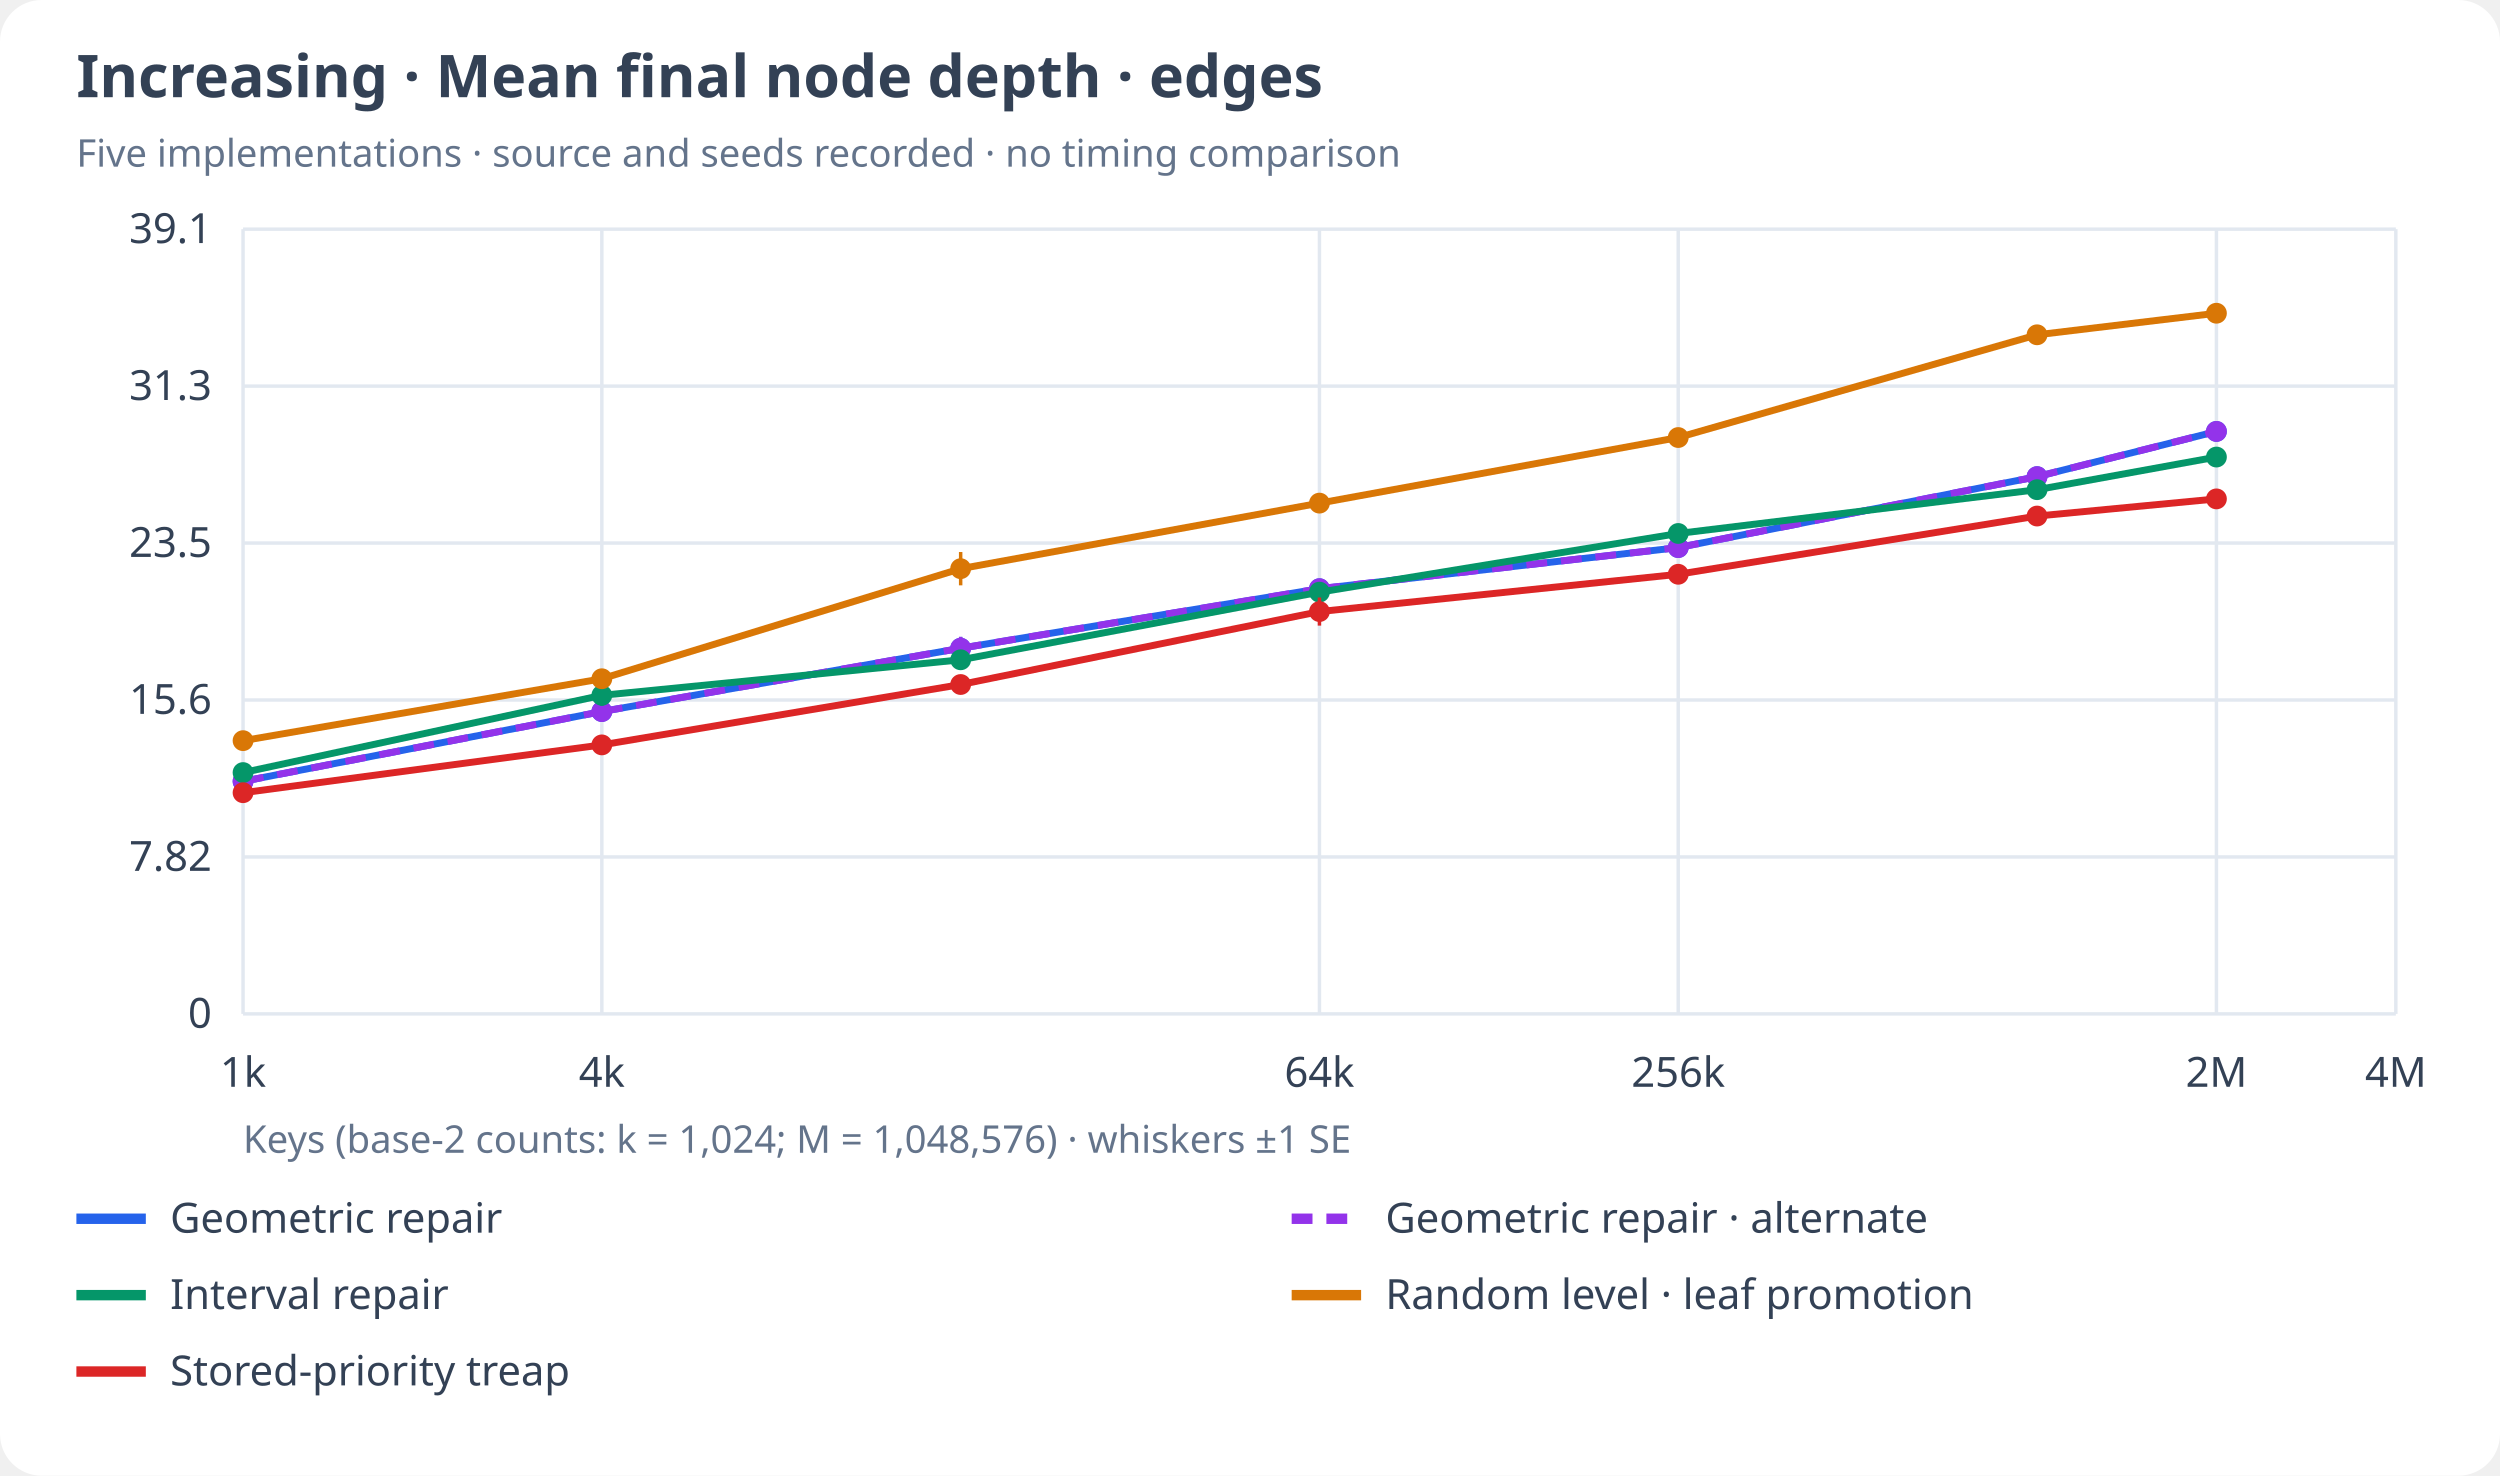
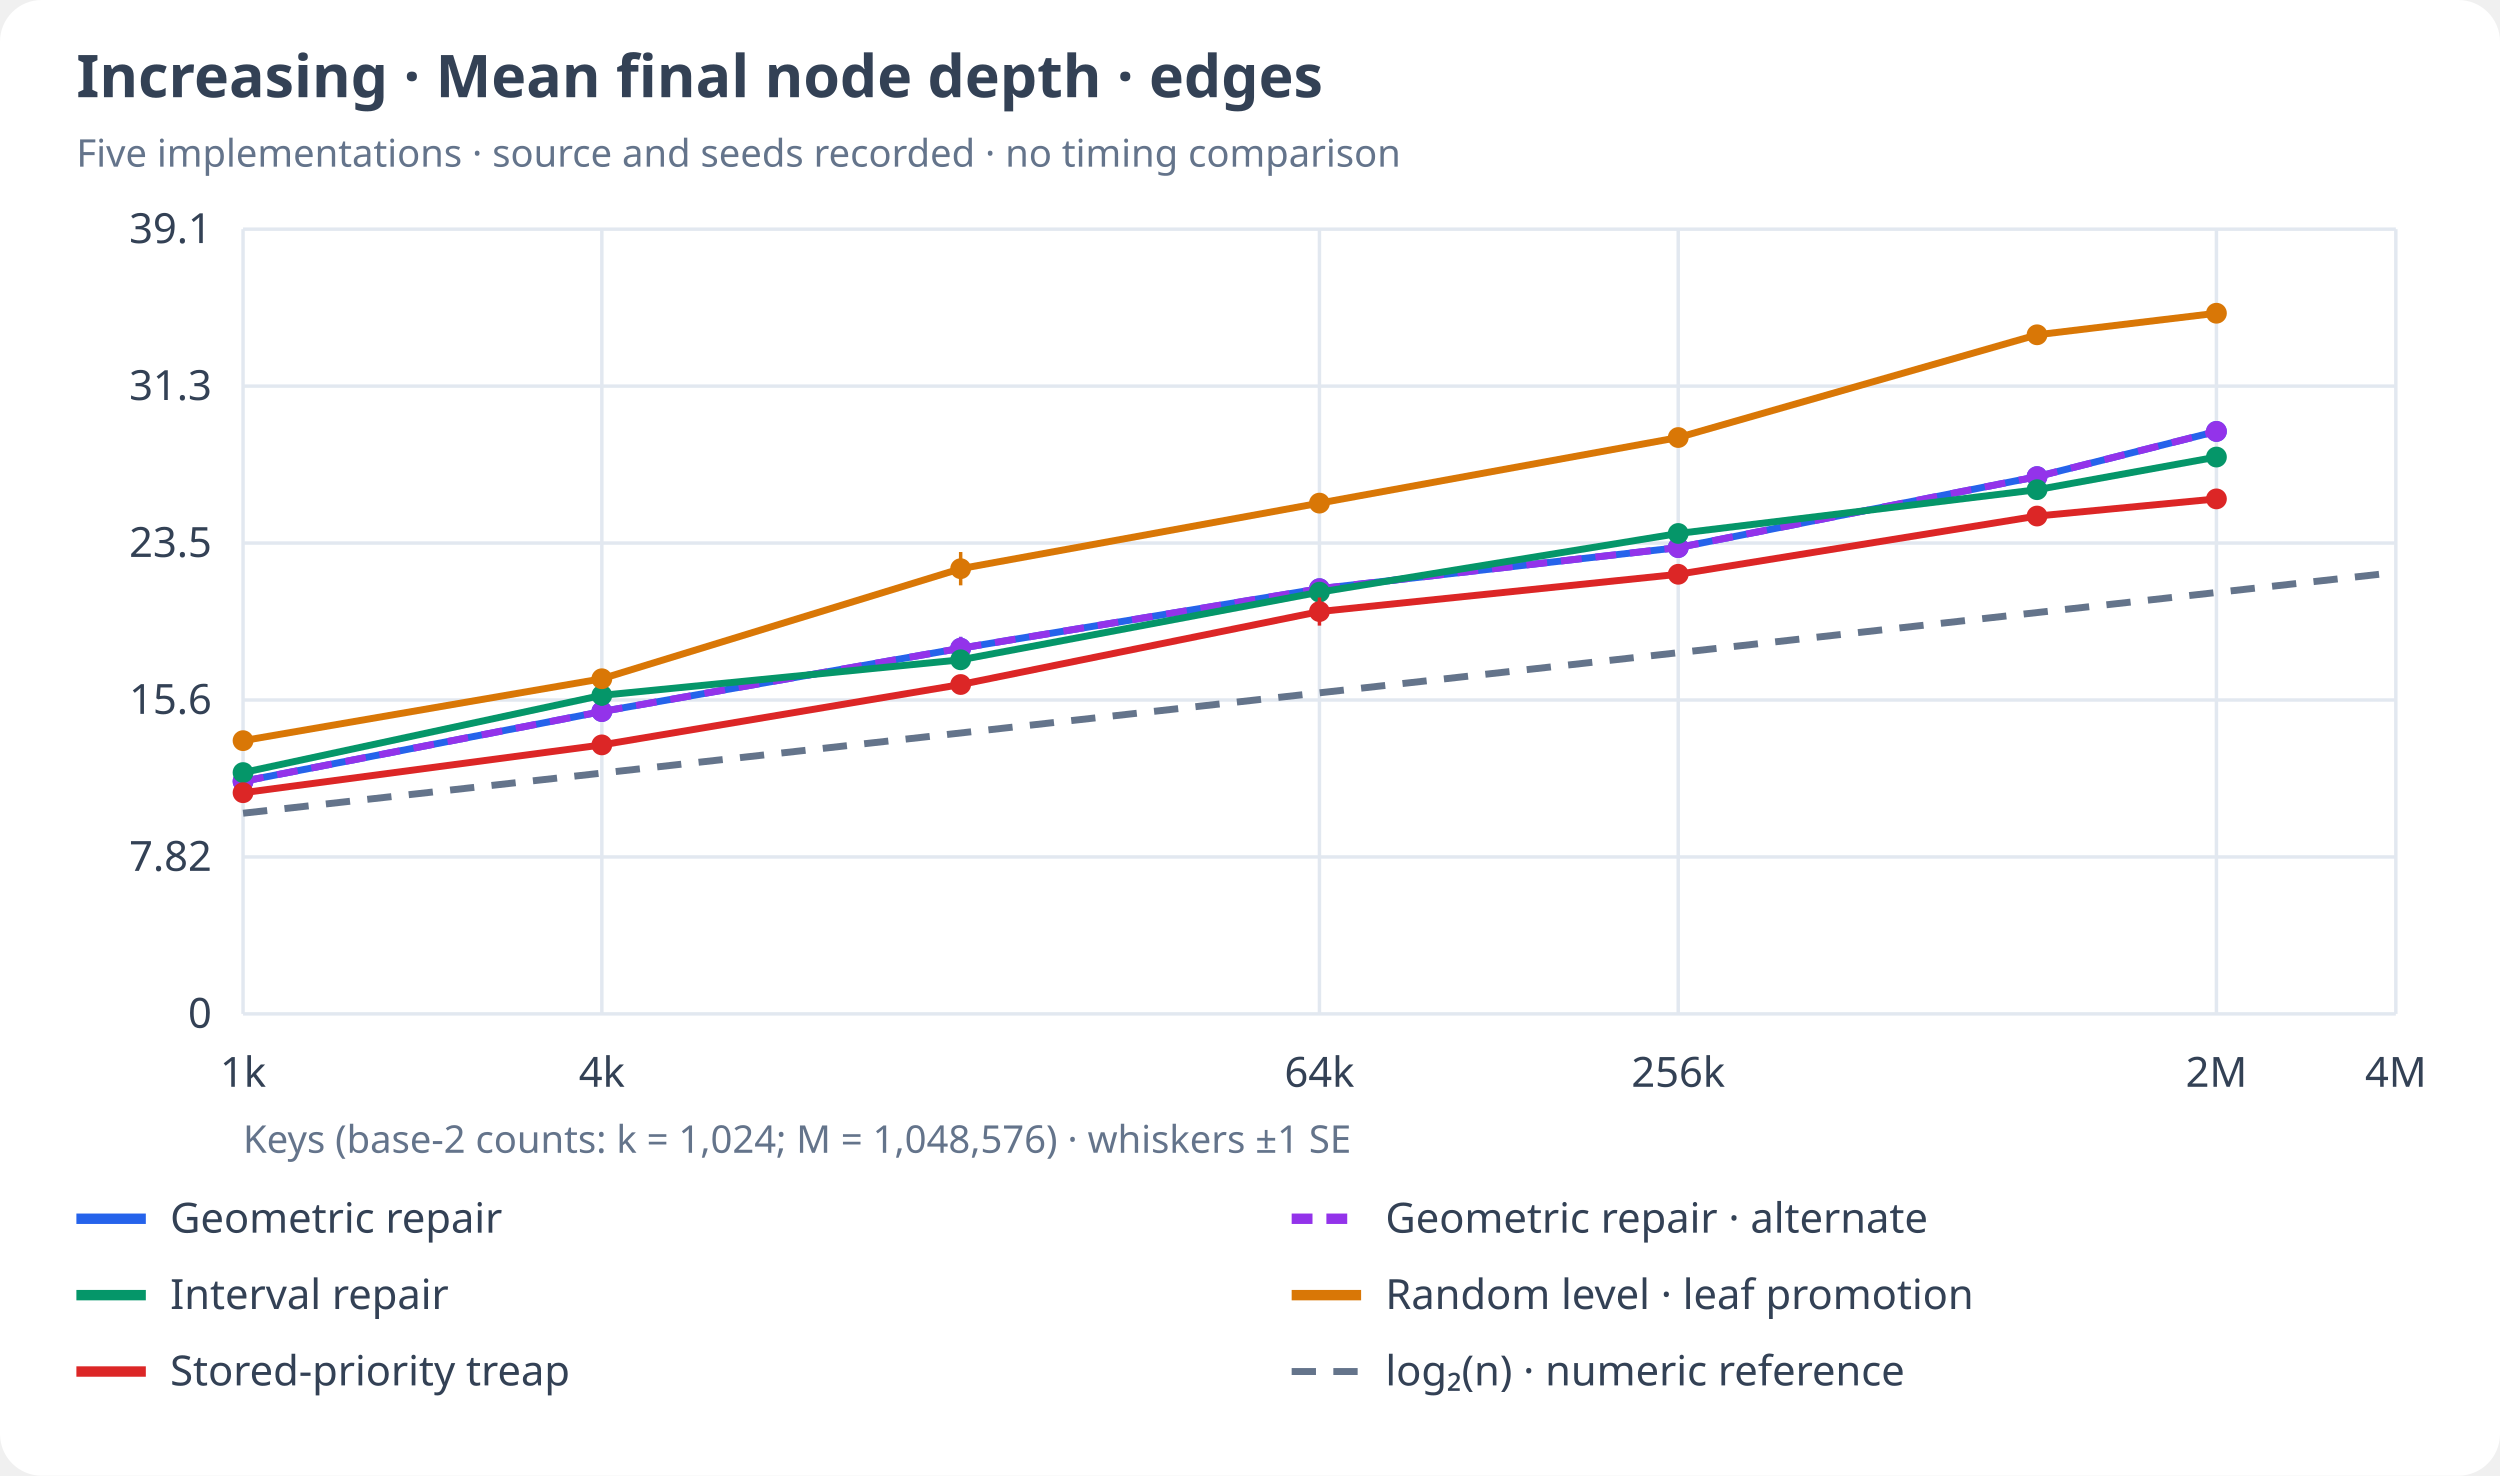
<svg xmlns="http://www.w3.org/2000/svg" viewBox="0 0 720 425" role="img" aria-labelledby="increasing-mean_depth-title increasing-mean_depth-desc">
  <style>text{font:12px system-ui,sans-serif;fill:#334155}.grid{stroke:#e2e8f0}</style>
  <rect width="720" height="425" rx="12" fill="white" />
  <text x="22" y="28" style="font-size:17px;font-weight:650">Increasing · Mean final node depth · edges</text>
  <text x="22" y="48" style="font-size:11px;fill:#64748b">Five implementations · source and seeds recorded · no timing comparison</text>
  <path class="grid" d="M70,292.00h620" />
  <text x="61" y="296.00" text-anchor="end">0</text>
  <path class="grid" d="M70,246.80h620" />
  <text x="61" y="250.80" text-anchor="end">7.82</text>
  <path class="grid" d="M70,201.60h620" />
  <text x="61" y="205.60" text-anchor="end">15.6</text>
  <path class="grid" d="M70,156.40h620" />
  <text x="61" y="160.40" text-anchor="end">23.5</text>
  <path class="grid" d="M70,111.20h620" />
  <text x="61" y="115.20" text-anchor="end">31.3</text>
  <path class="grid" d="M70,66.00h620" />
  <text x="61" y="70.00" text-anchor="end">39.1</text>
  <path class="grid" d="M70.00,66v226" />
  <text x="70.00" y="313" text-anchor="middle">1k</text>
  <path class="grid" d="M173.33,66v226" />
  <text x="173.33" y="313" text-anchor="middle">4k</text>
  <path class="grid" d="M380.00,66v226" />
  <text x="380.00" y="313" text-anchor="middle">64k</text>
  <path class="grid" d="M483.33,66v226" />
  <text x="483.33" y="313" text-anchor="middle">256k</text>
  <path class="grid" d="M638.33,66v226" />
  <text x="638.33" y="313" text-anchor="middle">2M</text>
  <path class="grid" d="M690.00,66v226" />
  <text x="690.00" y="313" text-anchor="middle">4M</text>
+   <path class="log-reference" d="M70.00,234.21L690.00,164.86" stroke="#64748b" stroke-width="2" stroke-dasharray="7 5" fill="none" />
  <path d="M70.00,226.40V223.65" stroke="#2563eb" />
  <circle cx="70.00" cy="225.02" r="3" fill="#2563eb" />
  <path d="M70.00,225.02L173.33,204.92" stroke="#2563eb" stroke-width="2" fill="none" />
  <path d="M173.33,207.84V202.01" stroke="#2563eb" />
  <circle cx="173.33" cy="204.92" r="3" fill="#2563eb" />
  <path d="M173.33,204.92L276.67,186.69" stroke="#2563eb" stroke-width="2" fill="none" />
  <path d="M276.67,189.95V183.42" stroke="#2563eb" />
  <circle cx="276.67" cy="186.69" r="3" fill="#2563eb" />
  <path d="M276.67,186.69L380.00,169.54" stroke="#2563eb" stroke-width="2" fill="none" />
  <path d="M380.00,172.12V166.95" stroke="#2563eb" />
  <circle cx="380.00" cy="169.54" r="3" fill="#2563eb" />
  <path d="M380.00,169.54L483.33,157.70" stroke="#2563eb" stroke-width="2" fill="none" />
  <circle cx="483.33" cy="157.70" r="3" fill="#2563eb" />
  <path d="M483.33,157.70L586.67,137.27" stroke="#2563eb" stroke-width="2" fill="none" />
  <circle cx="586.67" cy="137.27" r="3" fill="#2563eb" />
  <path d="M586.67,137.27L638.33,124.25" stroke="#2563eb" stroke-width="2" fill="none" />
  <circle cx="638.33" cy="124.25" r="3" fill="#2563eb" />
  <path d="M22,351h20" stroke="#2563eb" stroke-width="3" />
  <text x="49" y="355">Geometric repair</text>
  <path d="M70.00,226.40V223.65" stroke="#9333ea" />
  <circle cx="70.00" cy="225.02" r="3" fill="#9333ea" />
  <path d="M70.00,225.02L173.33,204.92" stroke="#9333ea" stroke-width="2" fill="none" stroke-dasharray="6 4" />
  <path d="M173.33,207.84V202.01" stroke="#9333ea" />
  <circle cx="173.33" cy="204.92" r="3" fill="#9333ea" />
  <path d="M173.33,204.92L276.67,186.69" stroke="#9333ea" stroke-width="2" fill="none" stroke-dasharray="6 4" />
  <path d="M276.67,189.95V183.42" stroke="#9333ea" />
  <circle cx="276.67" cy="186.69" r="3" fill="#9333ea" />
  <path d="M276.67,186.69L380.00,169.54" stroke="#9333ea" stroke-width="2" fill="none" stroke-dasharray="6 4" />
  <path d="M380.00,172.12V166.95" stroke="#9333ea" />
  <circle cx="380.00" cy="169.54" r="3" fill="#9333ea" />
  <path d="M380.00,169.54L483.33,157.70" stroke="#9333ea" stroke-width="2" fill="none" stroke-dasharray="6 4" />
  <circle cx="483.33" cy="157.70" r="3" fill="#9333ea" />
  <path d="M483.33,157.70L586.67,137.27" stroke="#9333ea" stroke-width="2" fill="none" stroke-dasharray="6 4" />
  <circle cx="586.67" cy="137.27" r="3" fill="#9333ea" />
  <path d="M586.67,137.27L638.33,124.25" stroke="#9333ea" stroke-width="2" fill="none" stroke-dasharray="6 4" />
  <circle cx="638.33" cy="124.25" r="3" fill="#9333ea" />
  <path d="M372,351h20" stroke="#9333ea" stroke-width="3" stroke-dasharray="6 4" />
  <text x="399" y="355">Geometric repair · alternate</text>
  <path d="M70.00,223.93V221.07" stroke="#059669" />
  <circle cx="70.00" cy="222.50" r="3" fill="#059669" />
  <path d="M70.00,222.50L173.33,200.25" stroke="#059669" stroke-width="2" fill="none" />
  <path d="M173.33,203.26V197.25" stroke="#059669" />
  <circle cx="173.33" cy="200.25" r="3" fill="#059669" />
  <path d="M173.33,200.25L276.67,190.02" stroke="#059669" stroke-width="2" fill="none" />
  <path d="M276.67,191.94V188.11" stroke="#059669" />
  <circle cx="276.67" cy="190.02" r="3" fill="#059669" />
  <path d="M276.67,190.02L380.00,170.54" stroke="#059669" stroke-width="2" fill="none" />
  <path d="M380.00,172.39V168.69" stroke="#059669" />
  <circle cx="380.00" cy="170.54" r="3" fill="#059669" />
  <path d="M380.00,170.54L483.33,153.64" stroke="#059669" stroke-width="2" fill="none" />
  <circle cx="483.33" cy="153.64" r="3" fill="#059669" />
  <path d="M483.33,153.64L586.67,141.03" stroke="#059669" stroke-width="2" fill="none" />
  <circle cx="586.67" cy="141.03" r="3" fill="#059669" />
  <path d="M586.67,141.03L638.33,131.63" stroke="#059669" stroke-width="2" fill="none" />
  <circle cx="638.33" cy="131.63" r="3" fill="#059669" />
  <path d="M22,373h20" stroke="#059669" stroke-width="3" />
  <text x="49" y="377">Interval repair</text>
  <path d="M70.00,214.88V211.74" stroke="#d97706" />
  <circle cx="70.00" cy="213.31" r="3" fill="#d97706" />
  <path d="M70.00,213.31L173.33,195.48" stroke="#d97706" stroke-width="2" fill="none" />
  <path d="M173.33,196.28V194.67" stroke="#d97706" />
  <circle cx="173.33" cy="195.48" r="3" fill="#d97706" />
  <path d="M173.33,195.48L276.67,163.78" stroke="#d97706" stroke-width="2" fill="none" />
  <path d="M276.67,168.58V158.98" stroke="#d97706" />
  <circle cx="276.67" cy="163.78" r="3" fill="#d97706" />
  <path d="M276.67,163.78L380.00,144.90" stroke="#d97706" stroke-width="2" fill="none" />
  <path d="M380.00,147.19V142.62" stroke="#d97706" />
  <circle cx="380.00" cy="144.90" r="3" fill="#d97706" />
  <path d="M380.00,144.90L483.33,126.01" stroke="#d97706" stroke-width="2" fill="none" />
  <circle cx="483.33" cy="126.01" r="3" fill="#d97706" />
  <path d="M483.33,126.01L586.67,96.42" stroke="#d97706" stroke-width="2" fill="none" />
  <circle cx="586.67" cy="96.42" r="3" fill="#d97706" />
  <path d="M586.67,96.42L638.33,90.21" stroke="#d97706" stroke-width="2" fill="none" />
  <circle cx="638.33" cy="90.21" r="3" fill="#d97706" />
  <path d="M372,373h20" stroke="#d97706" stroke-width="3" />
  <text x="399" y="377">Random level · leaf promotion</text>
  <path d="M70.00,229.64V226.96" stroke="#dc2626" />
  <circle cx="70.00" cy="228.30" r="3" fill="#dc2626" />
  <path d="M70.00,228.30L173.33,214.53" stroke="#dc2626" stroke-width="2" fill="none" />
  <path d="M173.33,215.36V213.70" stroke="#dc2626" />
  <circle cx="173.33" cy="214.53" r="3" fill="#dc2626" />
  <path d="M173.33,214.53L276.67,197.14" stroke="#dc2626" stroke-width="2" fill="none" />
  <path d="M276.67,198.16V196.11" stroke="#dc2626" />
  <circle cx="276.67" cy="197.14" r="3" fill="#dc2626" />
  <path d="M276.67,197.14L380.00,176.13" stroke="#dc2626" stroke-width="2" fill="none" />
  <path d="M380.00,180.18V172.08" stroke="#dc2626" />
  <circle cx="380.00" cy="176.13" r="3" fill="#dc2626" />
  <path d="M380.00,176.13L483.33,165.39" stroke="#dc2626" stroke-width="2" fill="none" />
  <circle cx="483.33" cy="165.39" r="3" fill="#dc2626" />
  <path d="M483.33,165.39L586.67,148.62" stroke="#dc2626" stroke-width="2" fill="none" />
  <circle cx="586.67" cy="148.62" r="3" fill="#dc2626" />
  <path d="M586.67,148.62L638.33,143.68" stroke="#dc2626" stroke-width="2" fill="none" />
  <circle cx="638.33" cy="143.68" r="3" fill="#dc2626" />
  <path d="M22,395h20" stroke="#dc2626" stroke-width="3" />
  <text x="49" y="399">Stored-priority treap</text>
+   <path d="M372,395h20" stroke="#64748b" stroke-width="2" stroke-dasharray="7 5" />
+   <text x="399" y="399">log₂(n) · numeric reference</text>
  <text x="70" y="332" style="font-size:11px;fill:#64748b">Keys (base-2 counts: k = 1,024; M = 1,048,576) · whiskers ±1 SE</text>
</svg>
